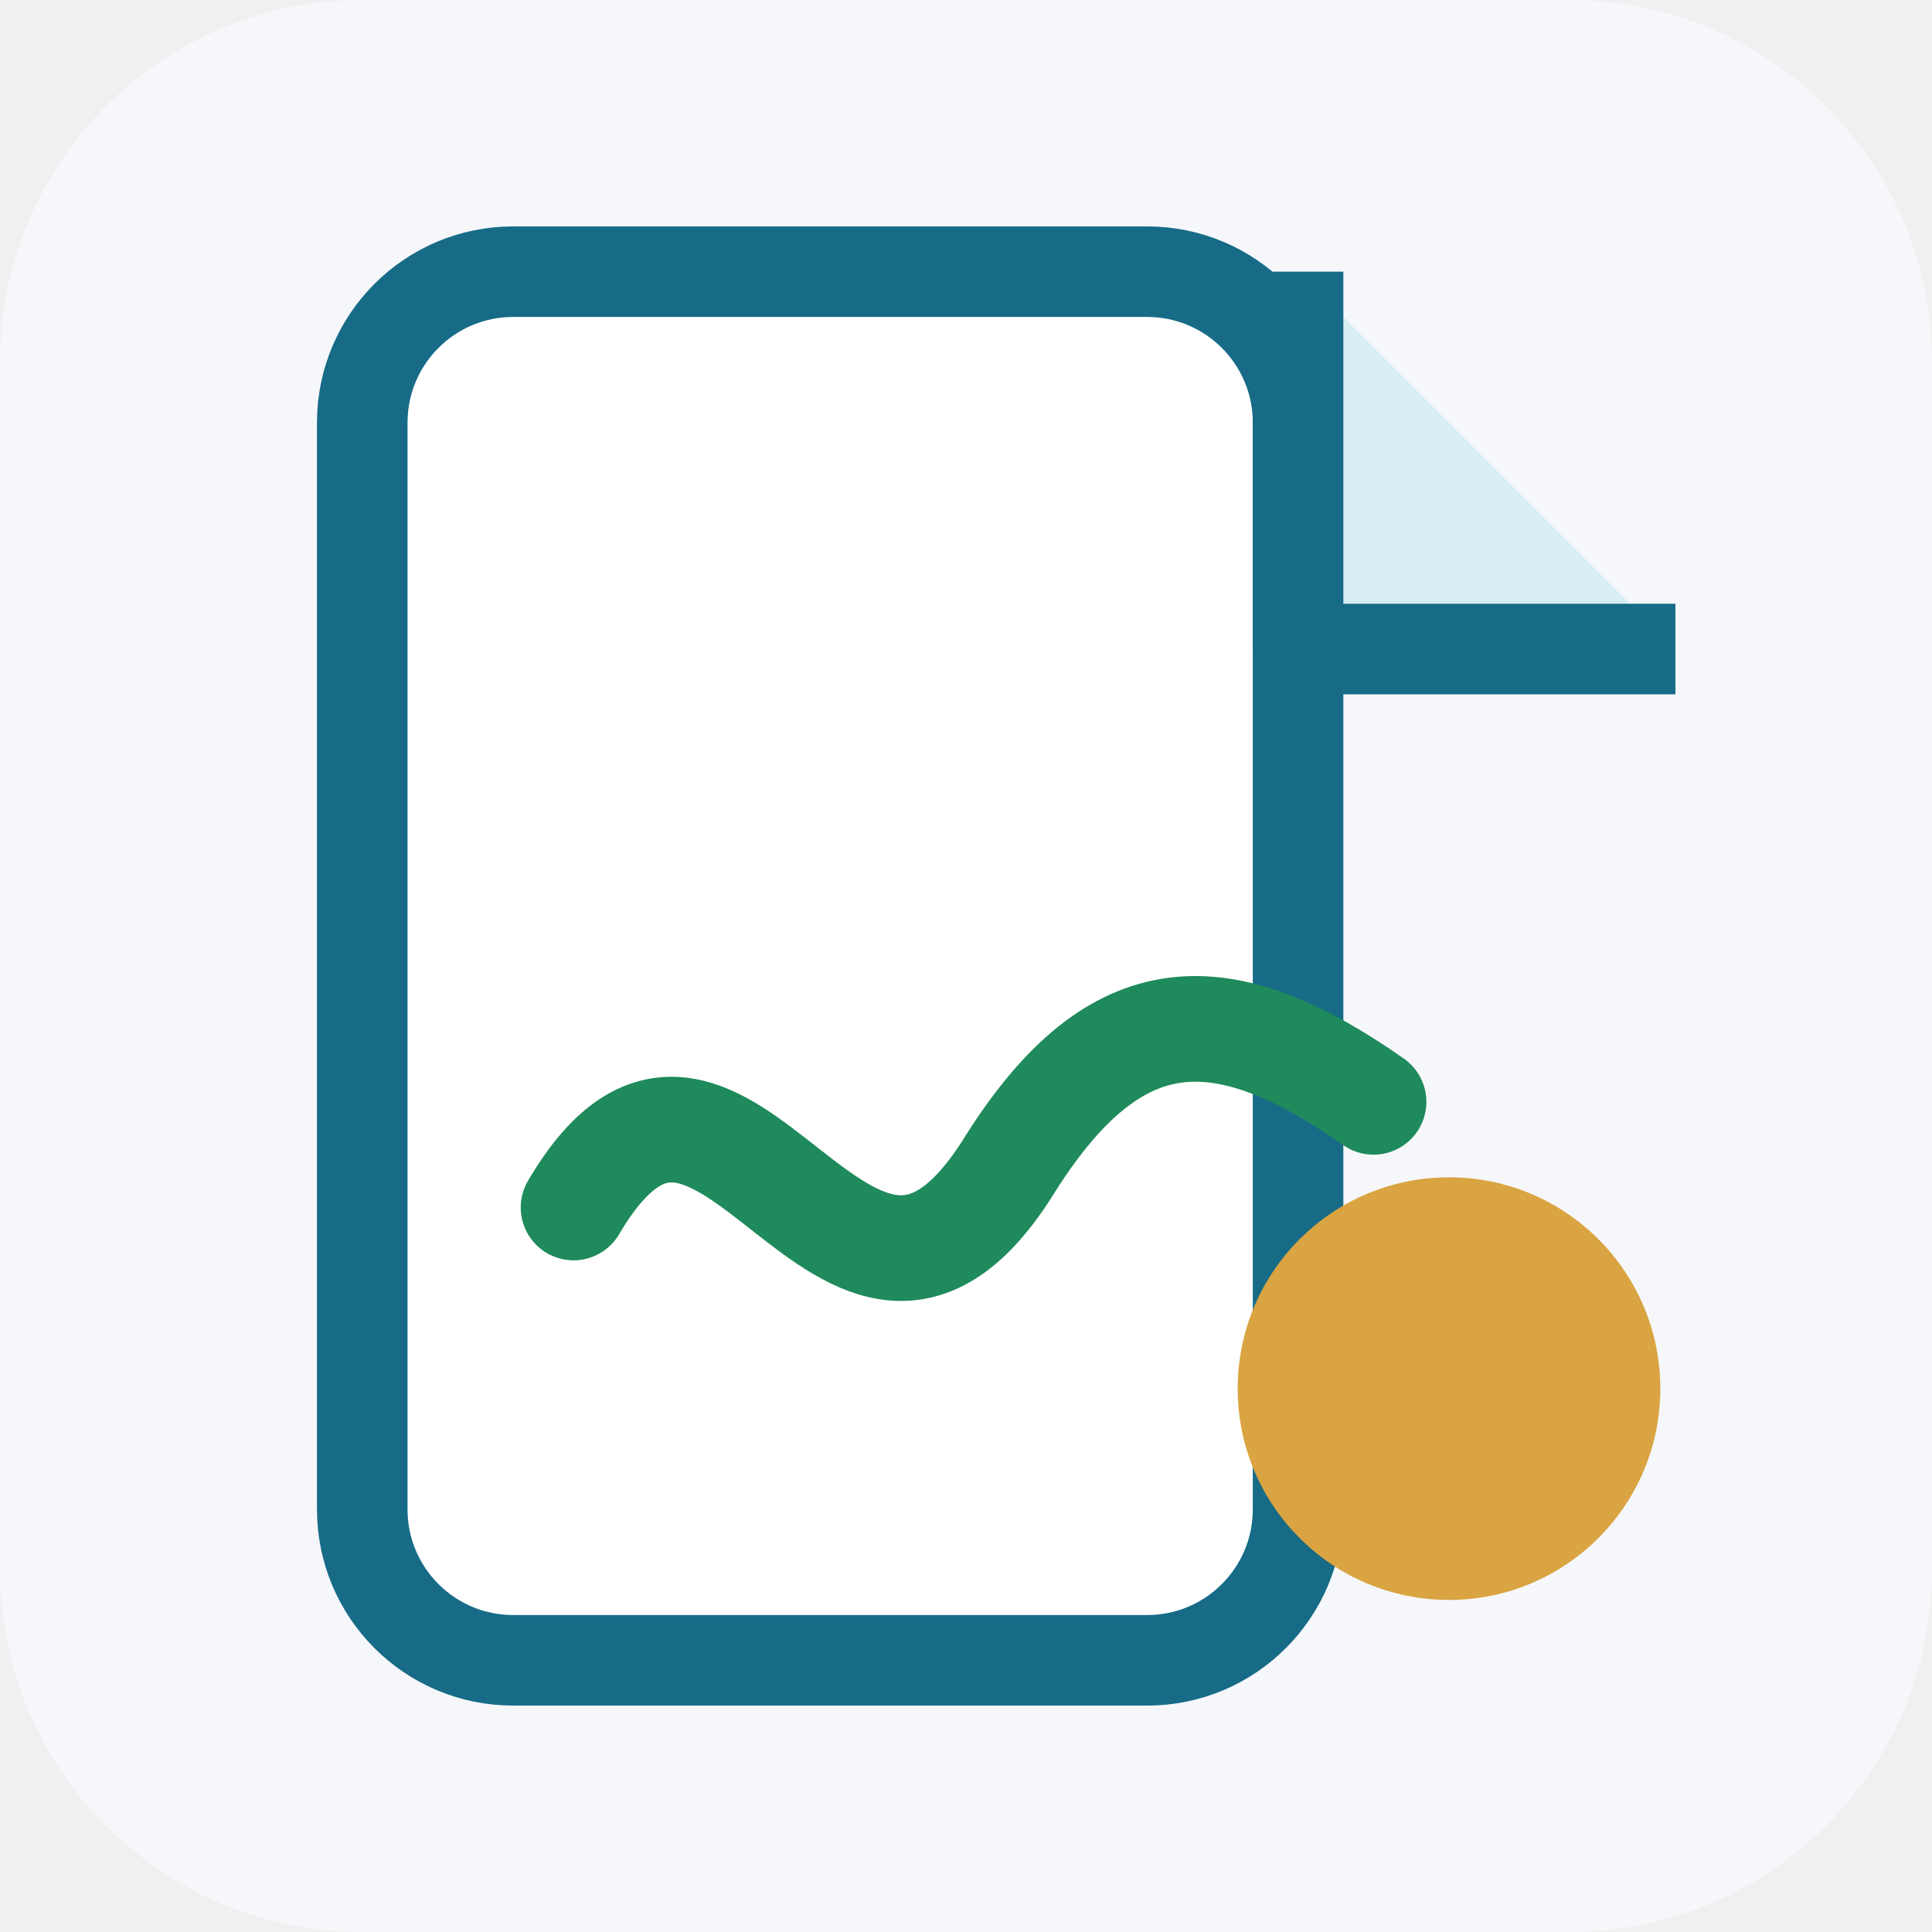
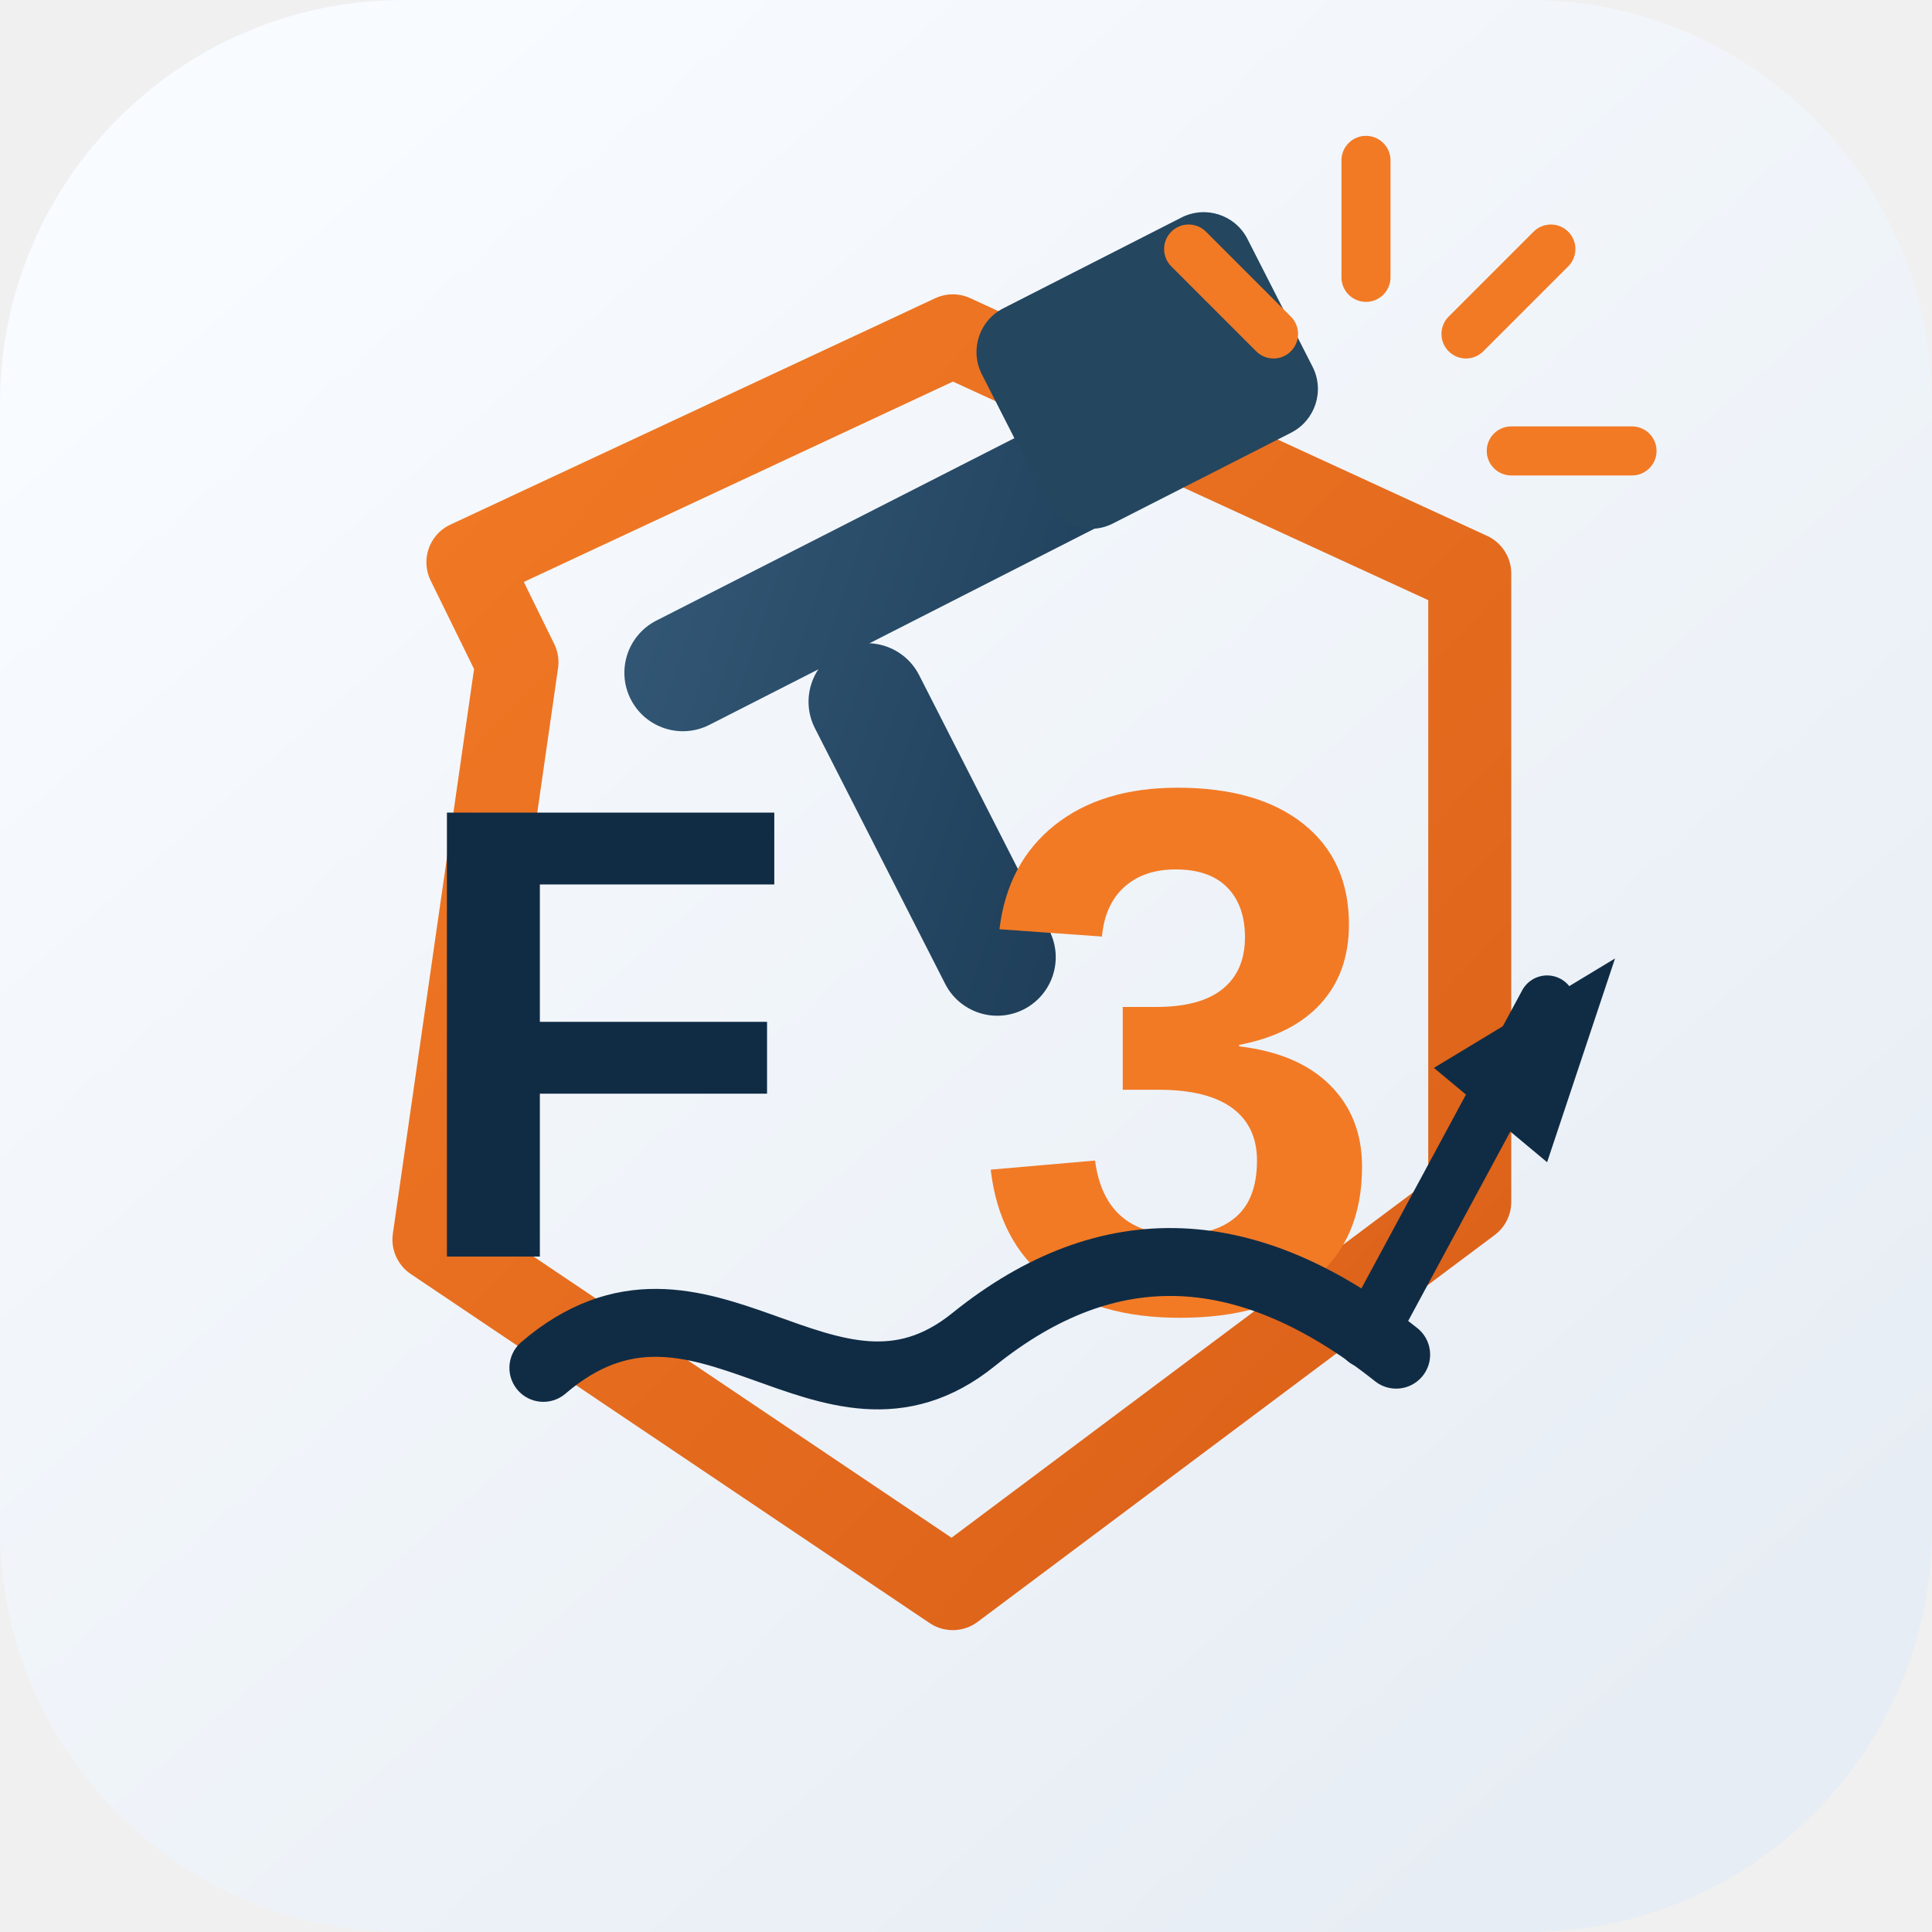
- <svg xmlns="http://www.w3.org/2000/svg" viewBox="0 0 128 128" role="img" aria-label="Forg3">
-   <rect width="128" height="128" rx="24" fill="#f6f7fb" />
-   <rect x="24" y="18" width="62" height="92" rx="10" fill="#ffffff" stroke="#176b87" stroke-width="6" />
-   <path d="M86 18v25h25" fill="#d9eef4" stroke="#176b87" stroke-width="6" stroke-linejoin="round" />
-   <path d="M38 80c10-17 18 15 29-3 7-11 14-11 24-4" fill="none" stroke="#1f8a5b" stroke-width="7" stroke-linecap="round" />
-   <circle cx="96" cy="92" r="14" fill="#d9a441" />
+ <svg xmlns="http://www.w3.org/2000/svg" viewBox="0 0 1024 1024" role="img" aria-label="Forg3">
+   <defs>
+     <linearGradient id="bg" x1="150" y1="96" x2="874" y2="928" gradientUnits="userSpaceOnUse">
+       <stop offset="0" stop-color="#f8fbff" />
+       <stop offset="1" stop-color="#e7edf4" />
+     </linearGradient>
+     <linearGradient id="steel" x1="286" y1="206" x2="670" y2="596" gradientUnits="userSpaceOnUse">
+       <stop offset="0" stop-color="#365c7a" />
+       <stop offset="1" stop-color="#102c45" />
+     </linearGradient>
+     <linearGradient id="orange" x1="192" y1="216" x2="822" y2="816" gradientUnits="userSpaceOnUse">
+       <stop offset="0" stop-color="#f27a25" />
+       <stop offset="1" stop-color="#d95f18" />
+     </linearGradient>
+   </defs>
+   <rect width="1024" height="1024" rx="214" fill="url(#bg)" />
+   <path d="M248 298 505 178l274 126v333L505 842 230 657l44-306z" fill="none" stroke="url(#orange)" stroke-width="44" stroke-linejoin="round" />
+   <g transform="rotate(-27 518 295)">
+     <rect x="320" y="248" width="294" height="62" rx="31" fill="url(#steel)" />
+     <rect x="564" y="184" width="158" height="128" rx="26" fill="#24465f" />
+     <rect x="400" y="306" width="62" height="214" rx="31" fill="url(#steel)" />
+   </g>
+   <path d="M724 147v-62M777 177l45-45M801 239h64M675 177l-45-45" fill="none" stroke="#f27a25" stroke-width="26" stroke-linecap="round" />
+   <text x="214" y="666" fill="#102c45" font-family="Arial Black, Arial, Helvetica, sans-serif" font-size="342" font-weight="900" letter-spacing="0">F</text>
+   <text x="516" y="694" fill="#f27a25" font-family="Arial Black, Arial, Helvetica, sans-serif" font-size="396" font-weight="900" letter-spacing="0">3</text>
+   <path d="M288 725c84-72 150 48 228-15 72-58 146-54 224 8" fill="none" stroke="#102c45" stroke-width="36" stroke-linecap="round" />
+   <path d="M760 566 856 508l-36 108z" fill="#102c45" />
+   <path d="M820 532 724 710" fill="none" stroke="#102c45" stroke-width="30" stroke-linecap="round" />
</svg>
